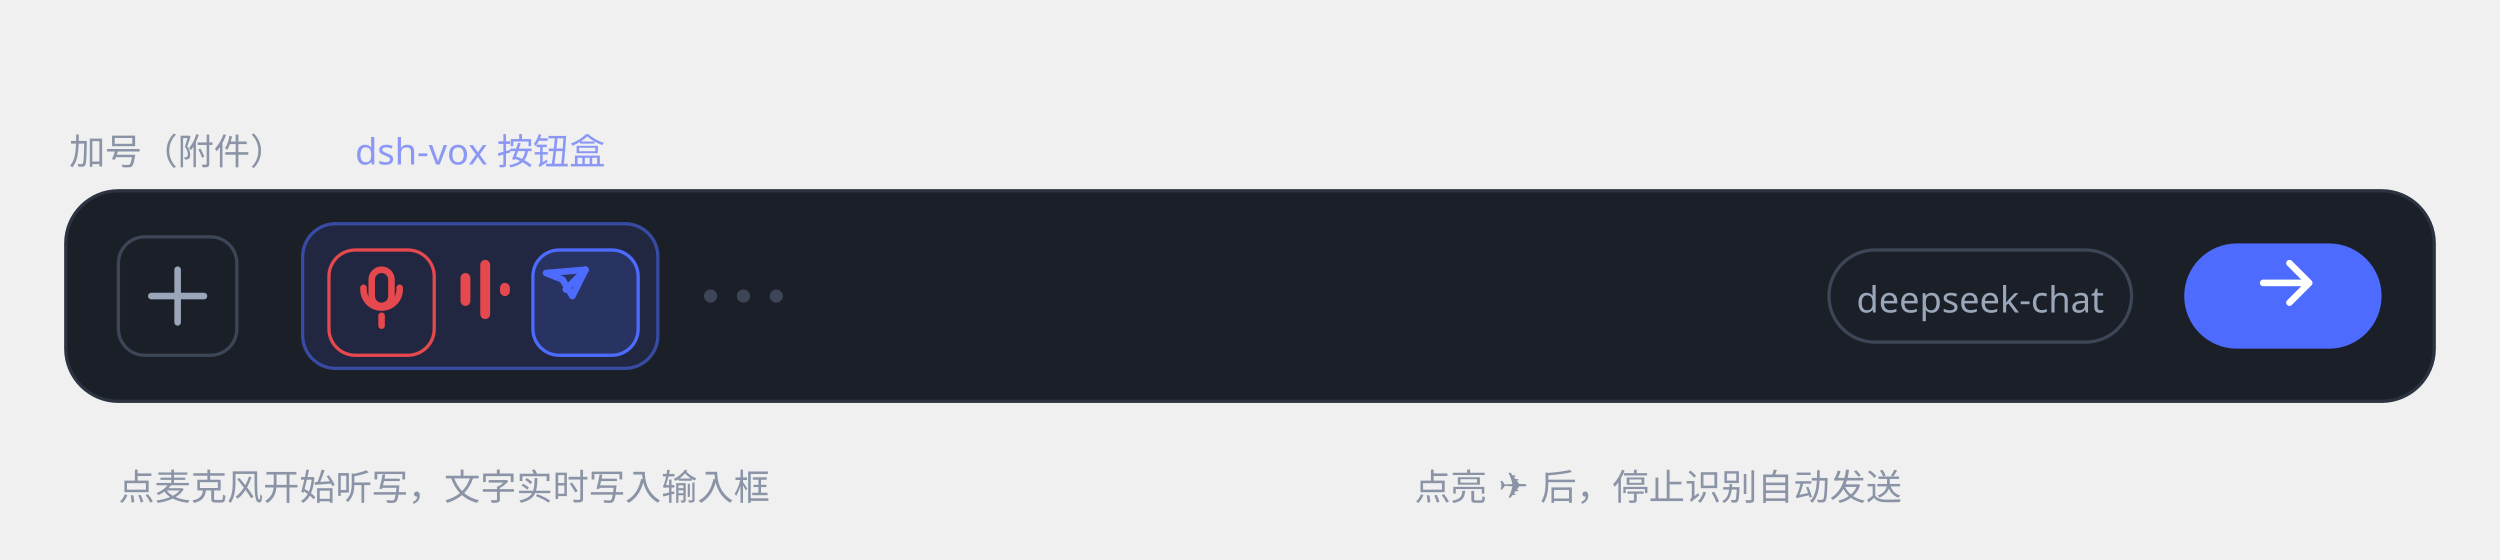
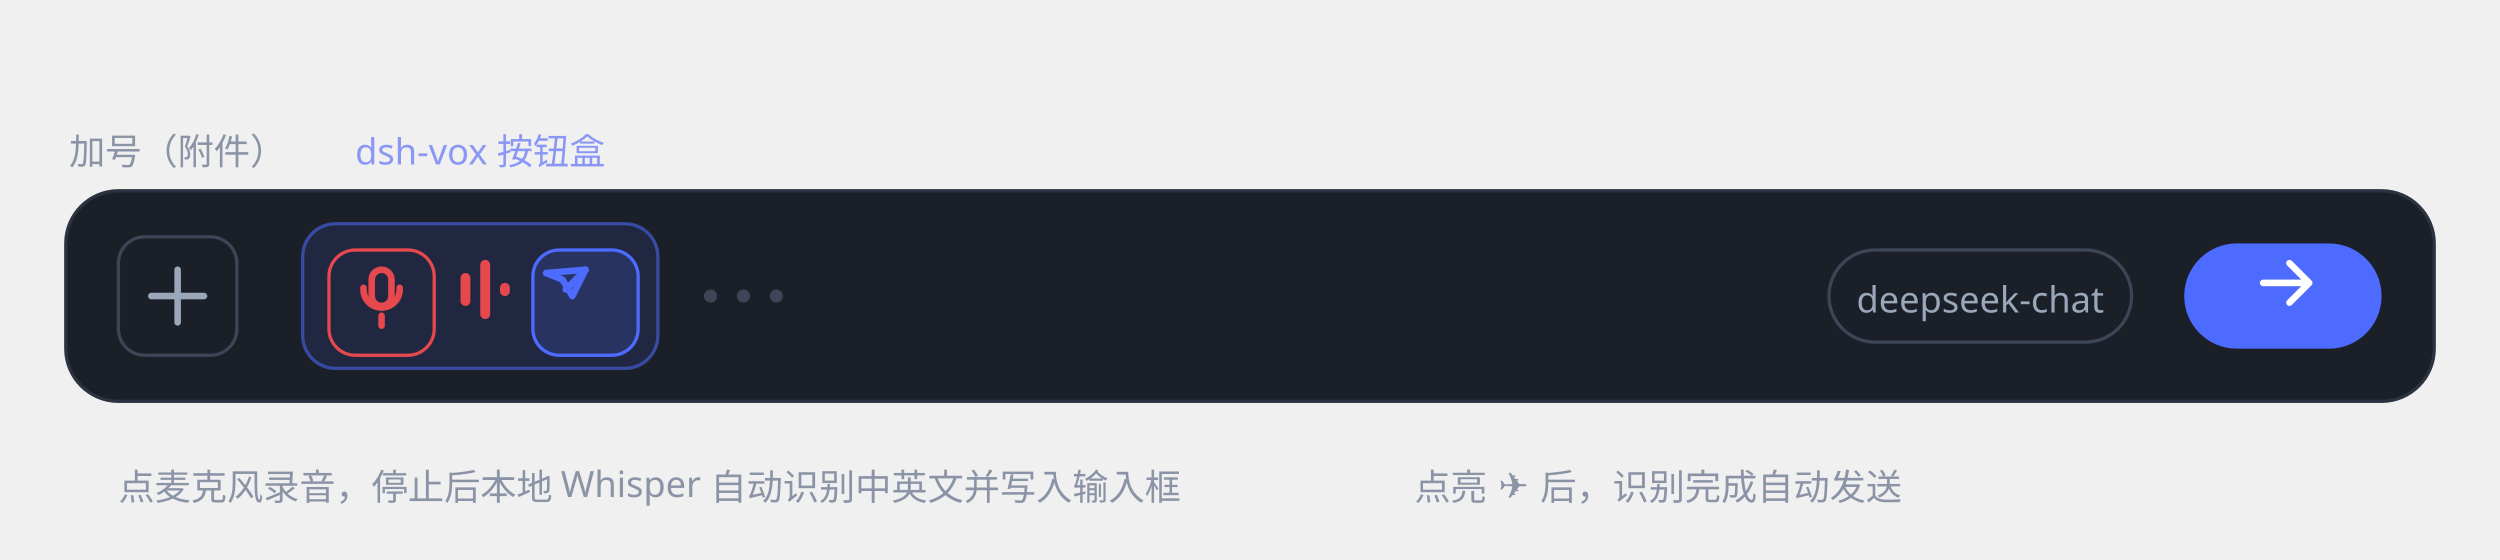
<svg xmlns="http://www.w3.org/2000/svg" width="760" height="170" viewBox="0 0 760 170" font-family="system-ui,'PingFang SC','Microsoft YaHei',sans-serif">
  <rect x="20" y="58" width="720" height="64" rx="16" fill="#1b1f27" stroke="#2c3340" />
  <rect x="36" y="72" width="36" height="36" rx="8" fill="none" stroke="#3d4656" />
  <path d="M54 82v16M46 90h16" stroke="#9aa7ba" stroke-width="2" stroke-linecap="round" />
  <rect x="92" y="68" width="108" height="44" rx="10" fill="rgba(77,107,254,0.12)" stroke="rgba(77,107,254,0.55)" />
  <rect x="100" y="76" width="32" height="32" rx="8" fill="none" stroke="#e5484d" />
  <g stroke="#e5484d" stroke-width="2" stroke-linecap="round" stroke-linejoin="round" fill="none">
    <path d="M116 82a3 3 0 0 1 3 3v5a3 3 0 0 1-6 0v-5a3 3 0 0 1 3-3z" />
    <path d="M121.5 87.5v.5a5.5 5.5 0 0 1-11 0v-.5" />
    <line x1="116" y1="96" x2="116" y2="99" />
  </g>
  <rect x="140" y="83" width="3" height="10" rx="1.5" fill="#e5484d" />
  <rect x="146" y="79" width="3" height="18" rx="1.5" fill="#e5484d" />
  <rect x="152" y="86" width="3" height="4" rx="1.5" fill="#e5484d" />
  <rect x="162" y="76" width="32" height="32" rx="8" fill="rgba(77,107,254,0.18)" stroke="#4d6bfe" />
  <g stroke="#4d6bfe" stroke-width="2" stroke-linecap="round" stroke-linejoin="round" fill="none">
    <path d="M178 82l-6 6" />
    <path d="M178 82l-4 8-3-5-5-2z" />
  </g>
  <circle cx="216" cy="90" r="2" fill="#3d4656" />
  <circle cx="226" cy="90" r="2" fill="#3d4656" />
  <circle cx="236" cy="90" r="2" fill="#3d4656" />
  <rect x="556" y="76" width="92" height="28" rx="14" fill="none" stroke="#3d4656" />
  <text x="602" y="95" fill="#9aa7ba" font-size="11" text-anchor="middle">deepseek-chat</text>
  <rect x="664" y="74" width="60" height="32" rx="16" fill="#4d6bfe" />
  <path d="M688 86h14M696 80l6 6-6 6" stroke="#fff" stroke-width="2" stroke-linecap="round" stroke-linejoin="round" fill="none" />
  <text x="54" y="50" fill="#8a94a6" font-size="11" text-anchor="middle">加号（附件）</text>
  <text x="146" y="50" fill="#8b97f5" font-size="11" text-anchor="middle">dsh-vox 按钮盒</text>
-   <text x="36" y="152" fill="#8a94a6" font-size="11">点麦克风开始听写，文字实时写入输入框</text>
-   <text x="430" y="152" fill="#8a94a6" font-size="11">点亮 ✈ 后，停止识别自动发送</text>
+   <text x="36" y="152" fill="#8a94a6" font-size="11">点麦克风录音，停止后本地 Whisper 自动识别中英文并写入输入框</text>
+   <text x="430" y="152" fill="#8a94a6" font-size="11">点亮 ✈ 后，识别完成自动发送</text>
</svg>
